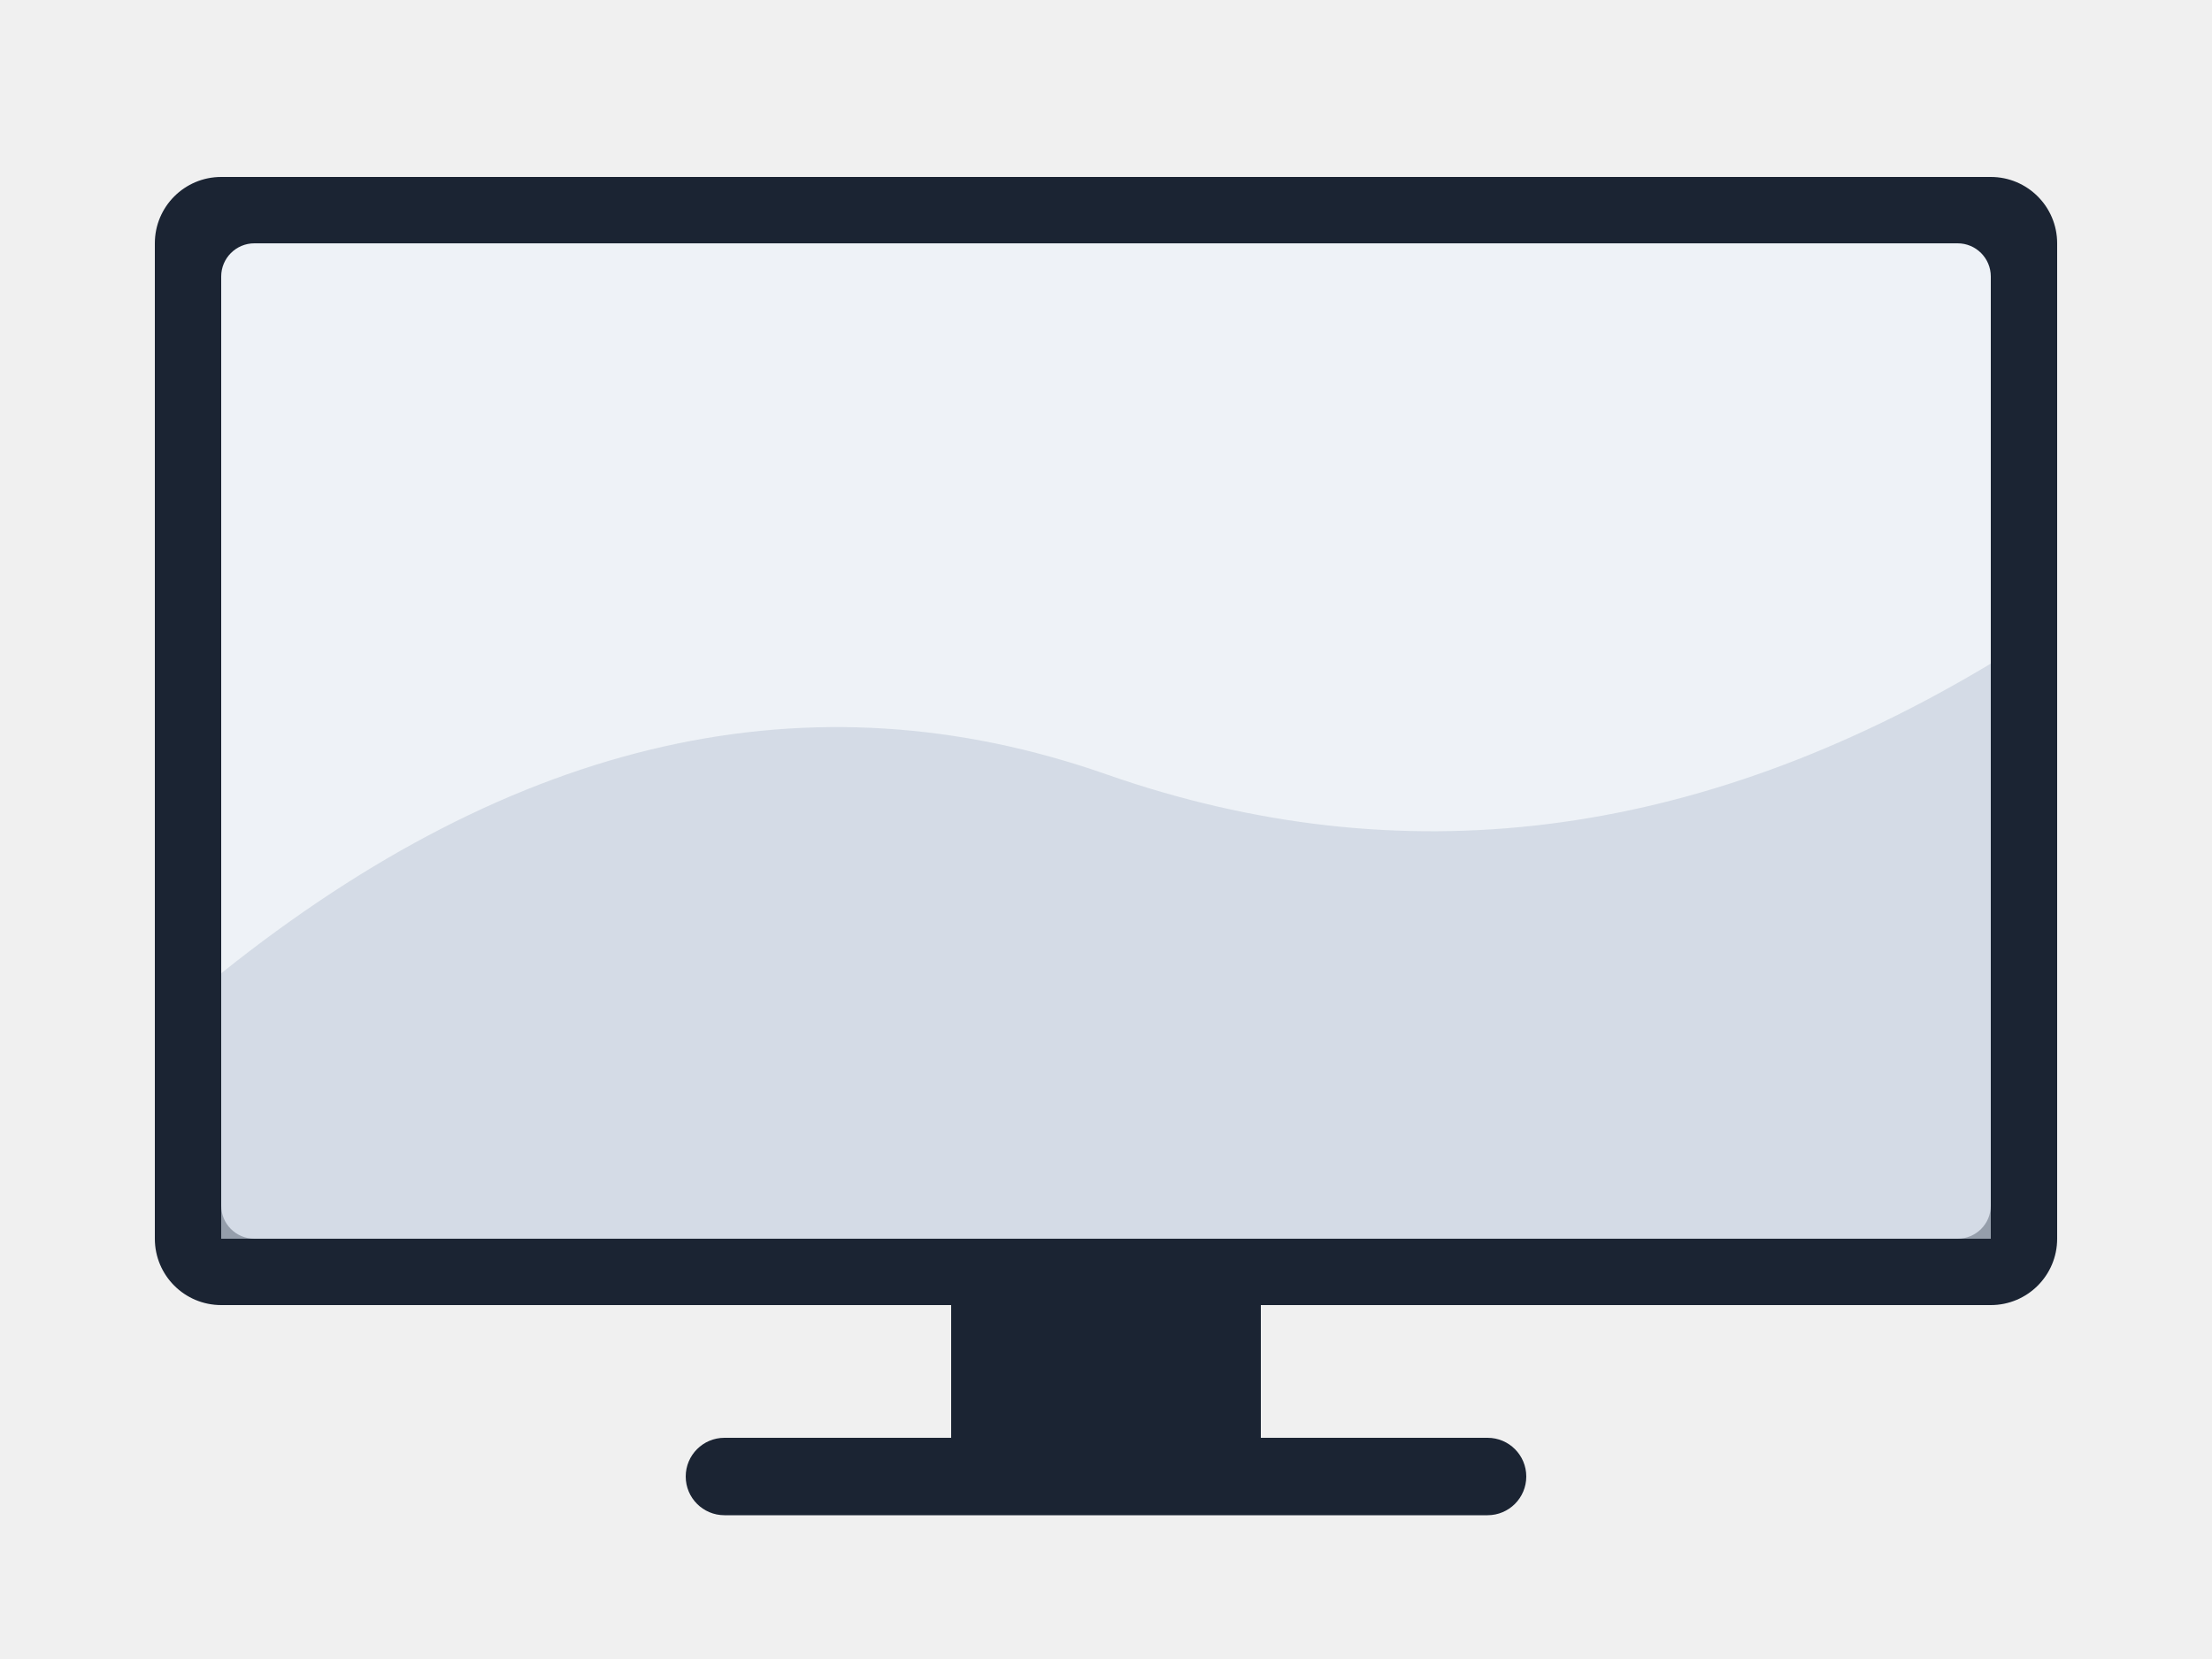
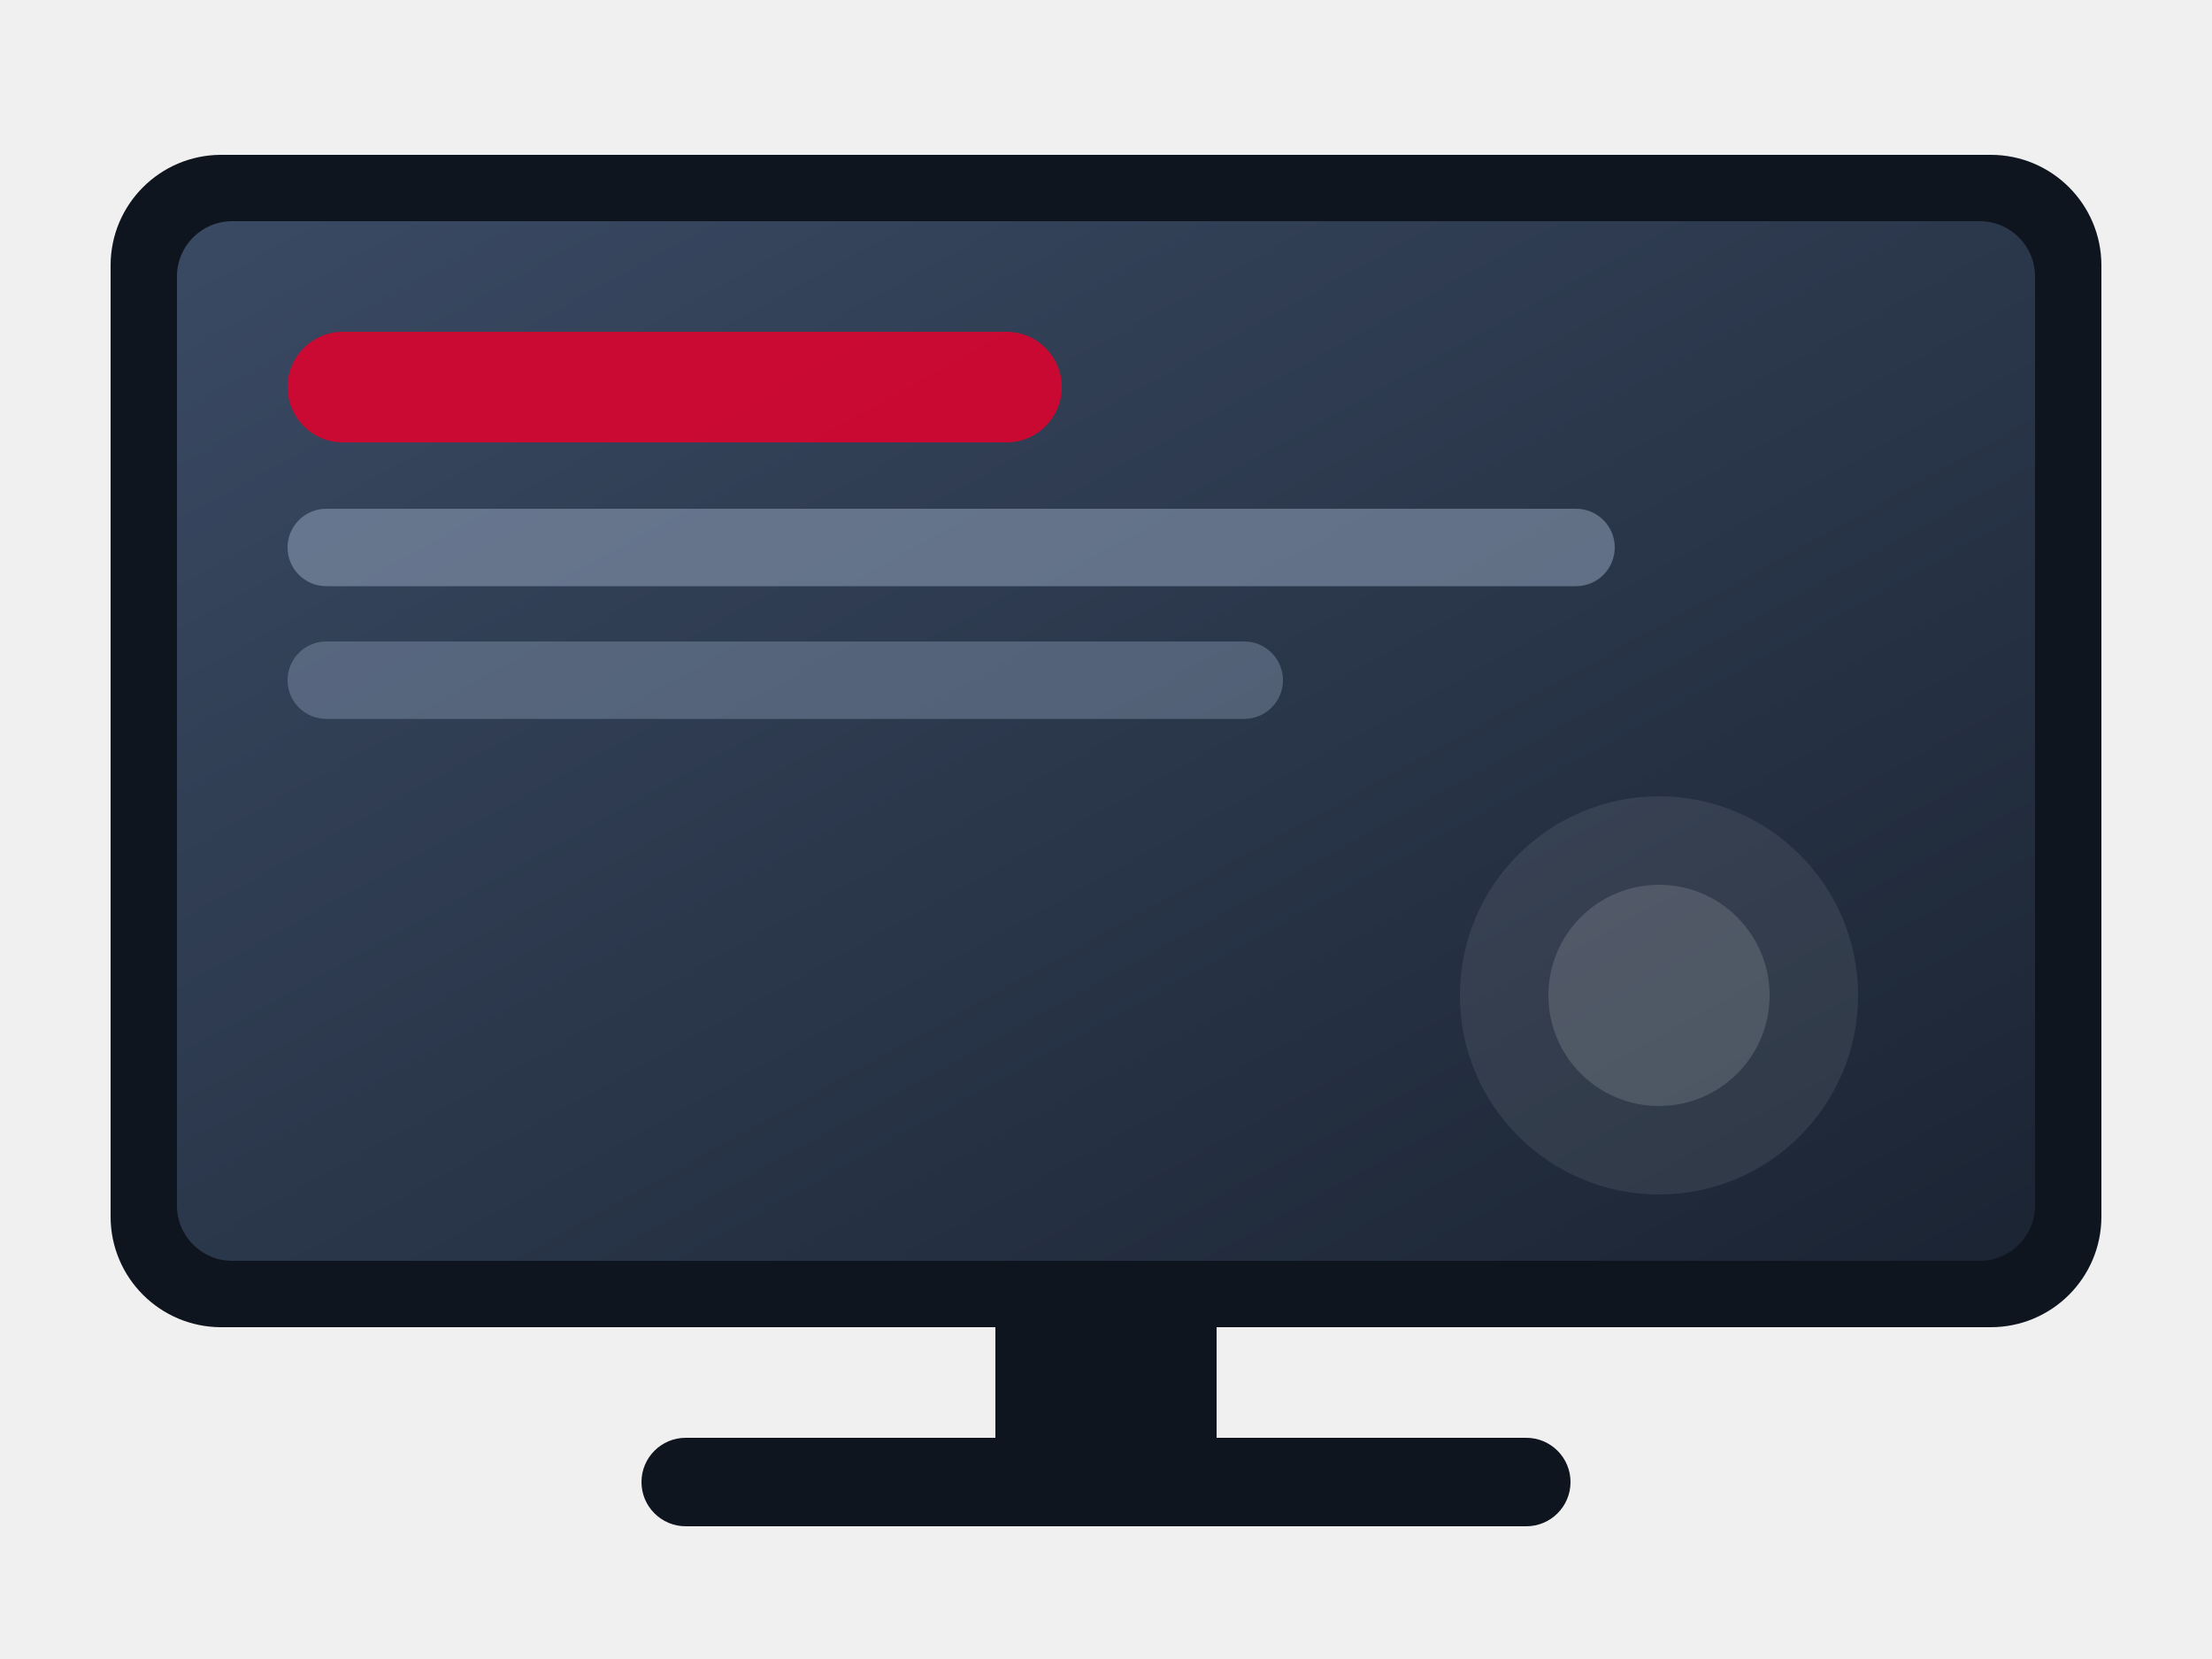
<svg xmlns="http://www.w3.org/2000/svg" viewBox="0 0 200 150">
-   <rect x="14" y="16" width="172" height="102" rx="6" fill="#1b2433" />
-   <rect x="20" y="22" width="160" height="90" rx="3" fill="#eef2f7" />
-   <path d="M20 112 L180 112 L180 60 Q140 84 100 70 Q60 56 20 88 Z" fill="#c9d2de" opacity=".7" />
-   <rect x="86" y="118" width="28" height="12" fill="#1b2433" />
-   <rect x="62" y="130" width="76" height="7" rx="3.5" fill="#1b2433" />
+   <defs>
+     <linearGradient id="tvscreen" x1="0" y1="0" x2="1" y2="1">
+       <stop offset="0" stop-color="#3a4a63" />
+       <stop offset="1" stop-color="#1b2433" />
+     </linearGradient>
+   </defs>
+   <rect x="10" y="14" width="180" height="106" rx="10" fill="#0f151f" />
+   <rect x="16" y="20" width="168" height="94" rx="5" fill="url(#tvscreen)" />
+   <rect x="26" y="30" width="70" height="10" rx="5" fill="#e4002b" opacity=".85" />
+   <rect x="26" y="46" width="120" height="7" rx="3.5" fill="#8fa0b8" opacity=".55" />
+   <rect x="26" y="58" width="90" height="7" rx="3.5" fill="#8fa0b8" opacity=".4" />
+   <circle cx="150" cy="90" r="18" fill="#ffffff" opacity=".08" />
+   <circle cx="150" cy="90" r="10" fill="#ffffff" opacity=".14" />
+   <rect x="90" y="120" width="20" height="10" fill="#0f151f" />
+   <rect x="58" y="130" width="84" height="8" rx="4" fill="#0f151f" />
</svg>
